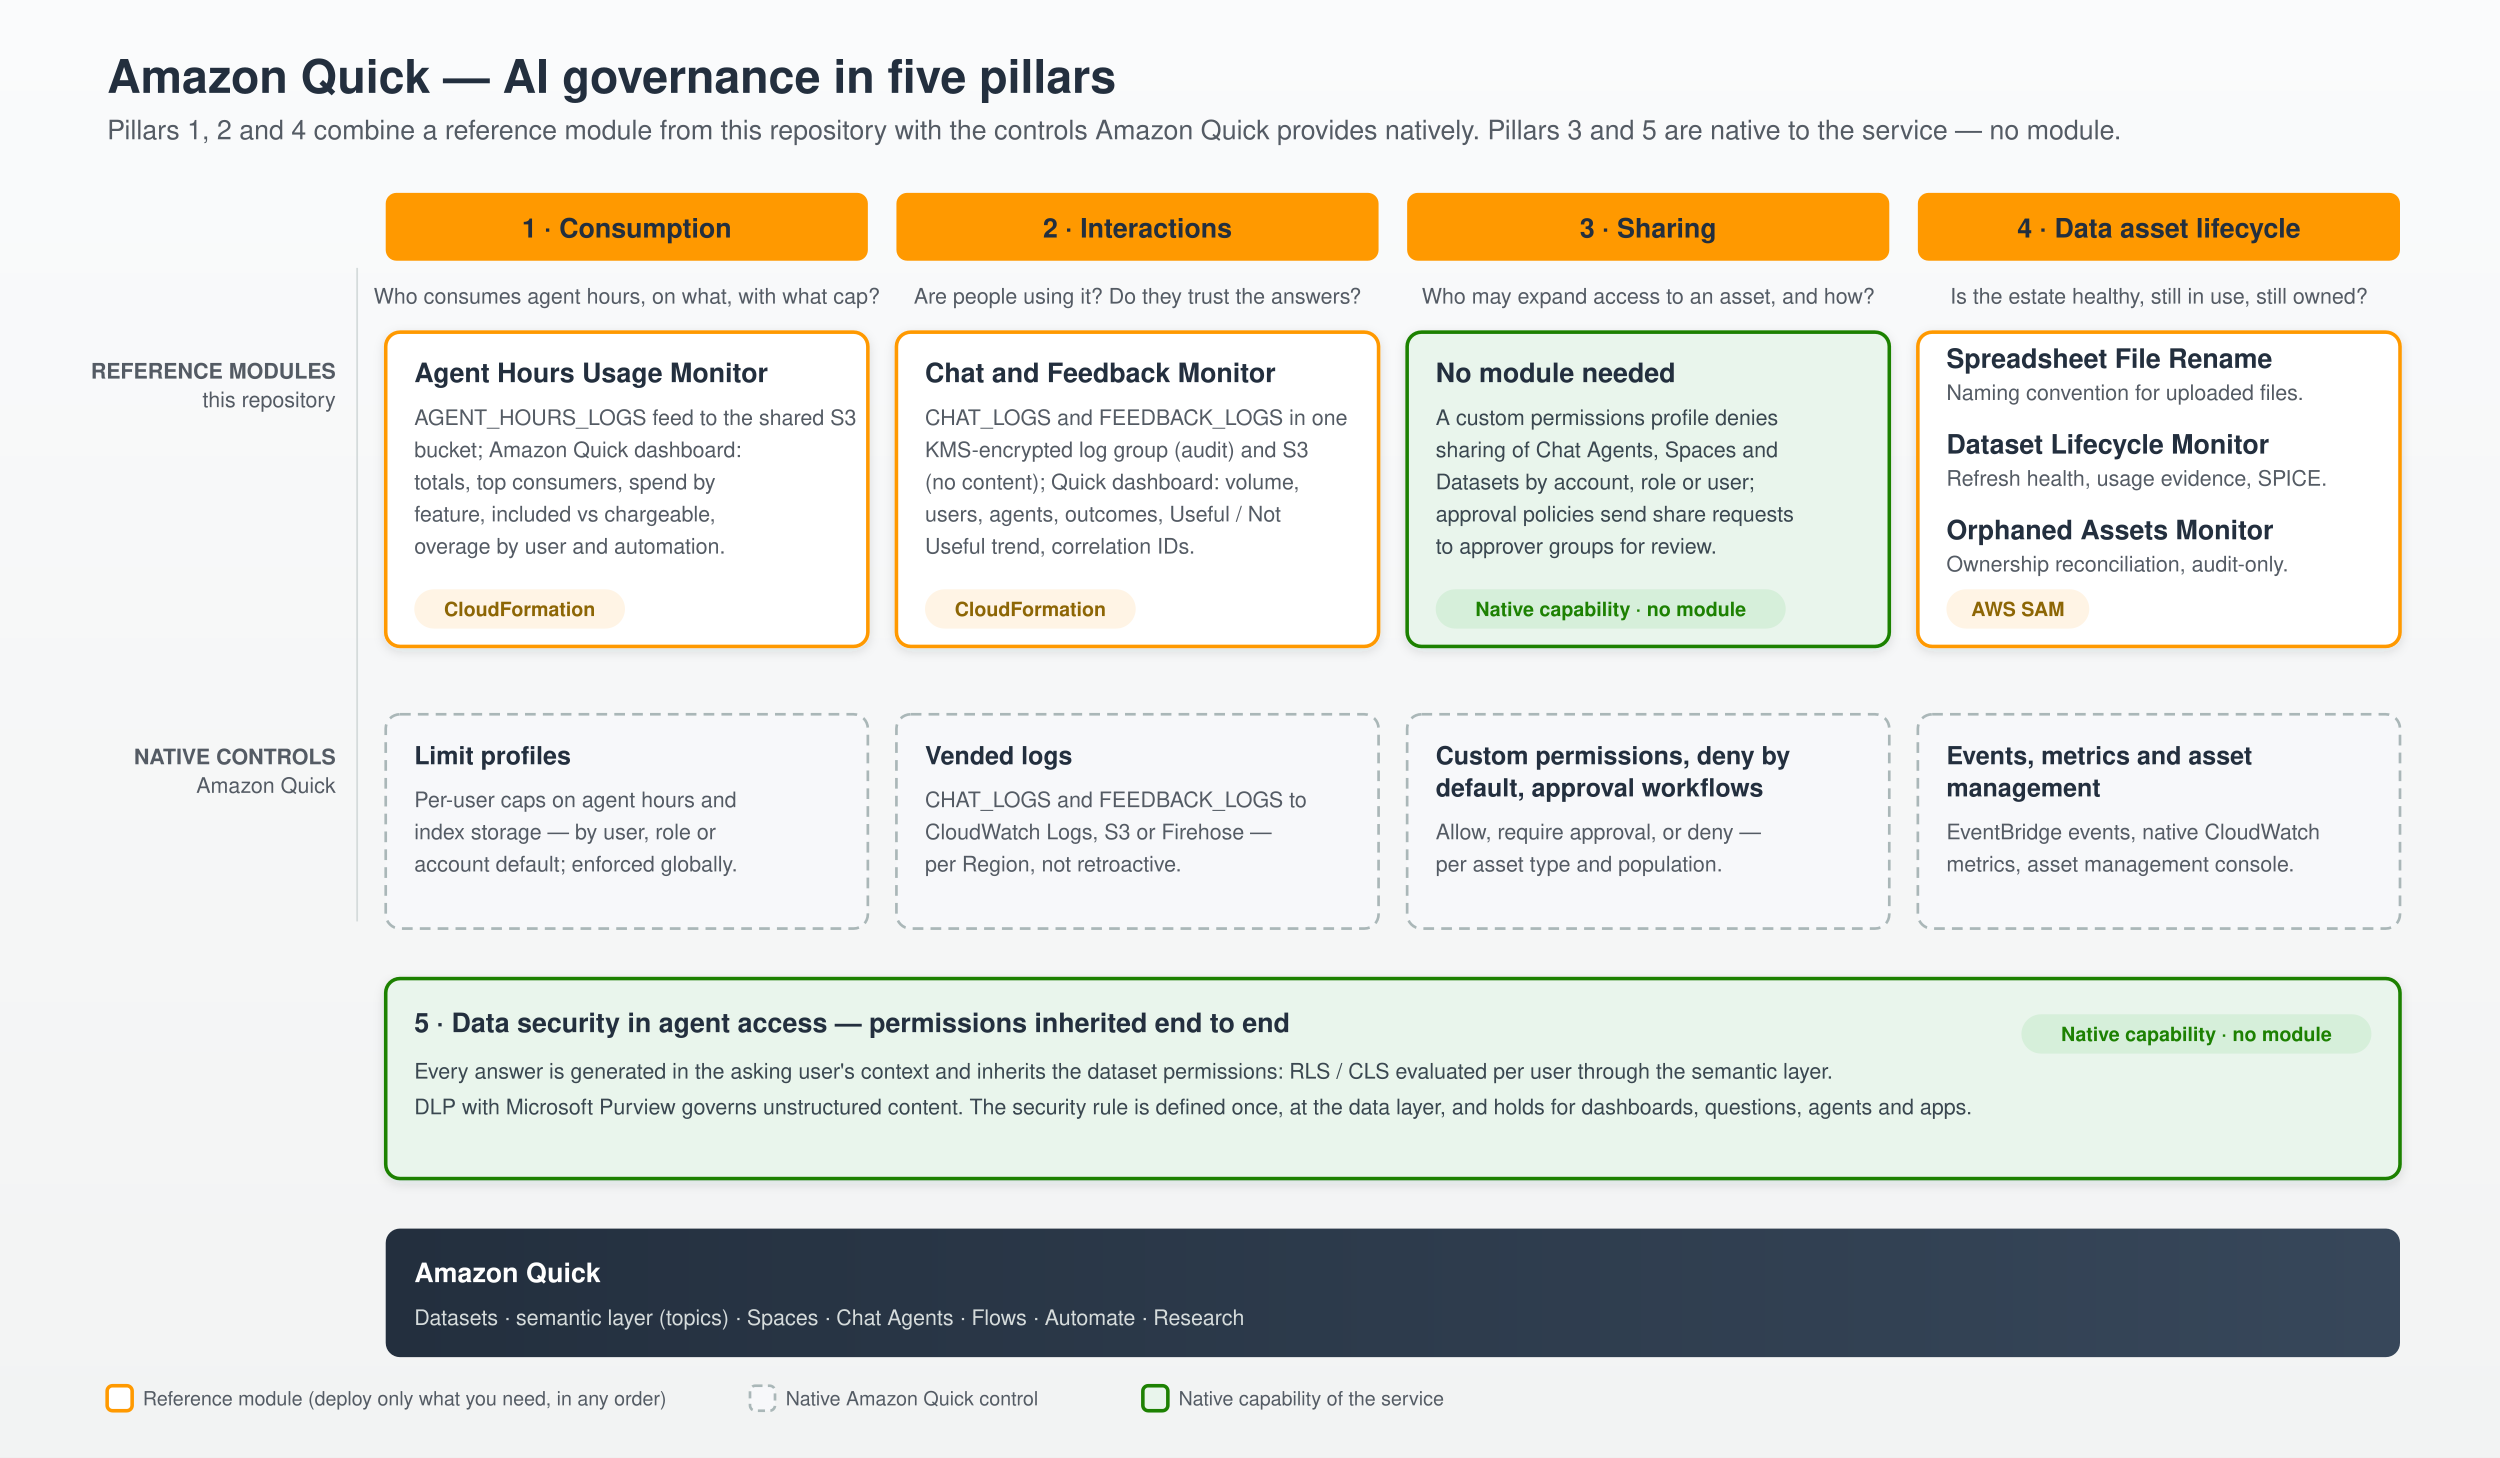
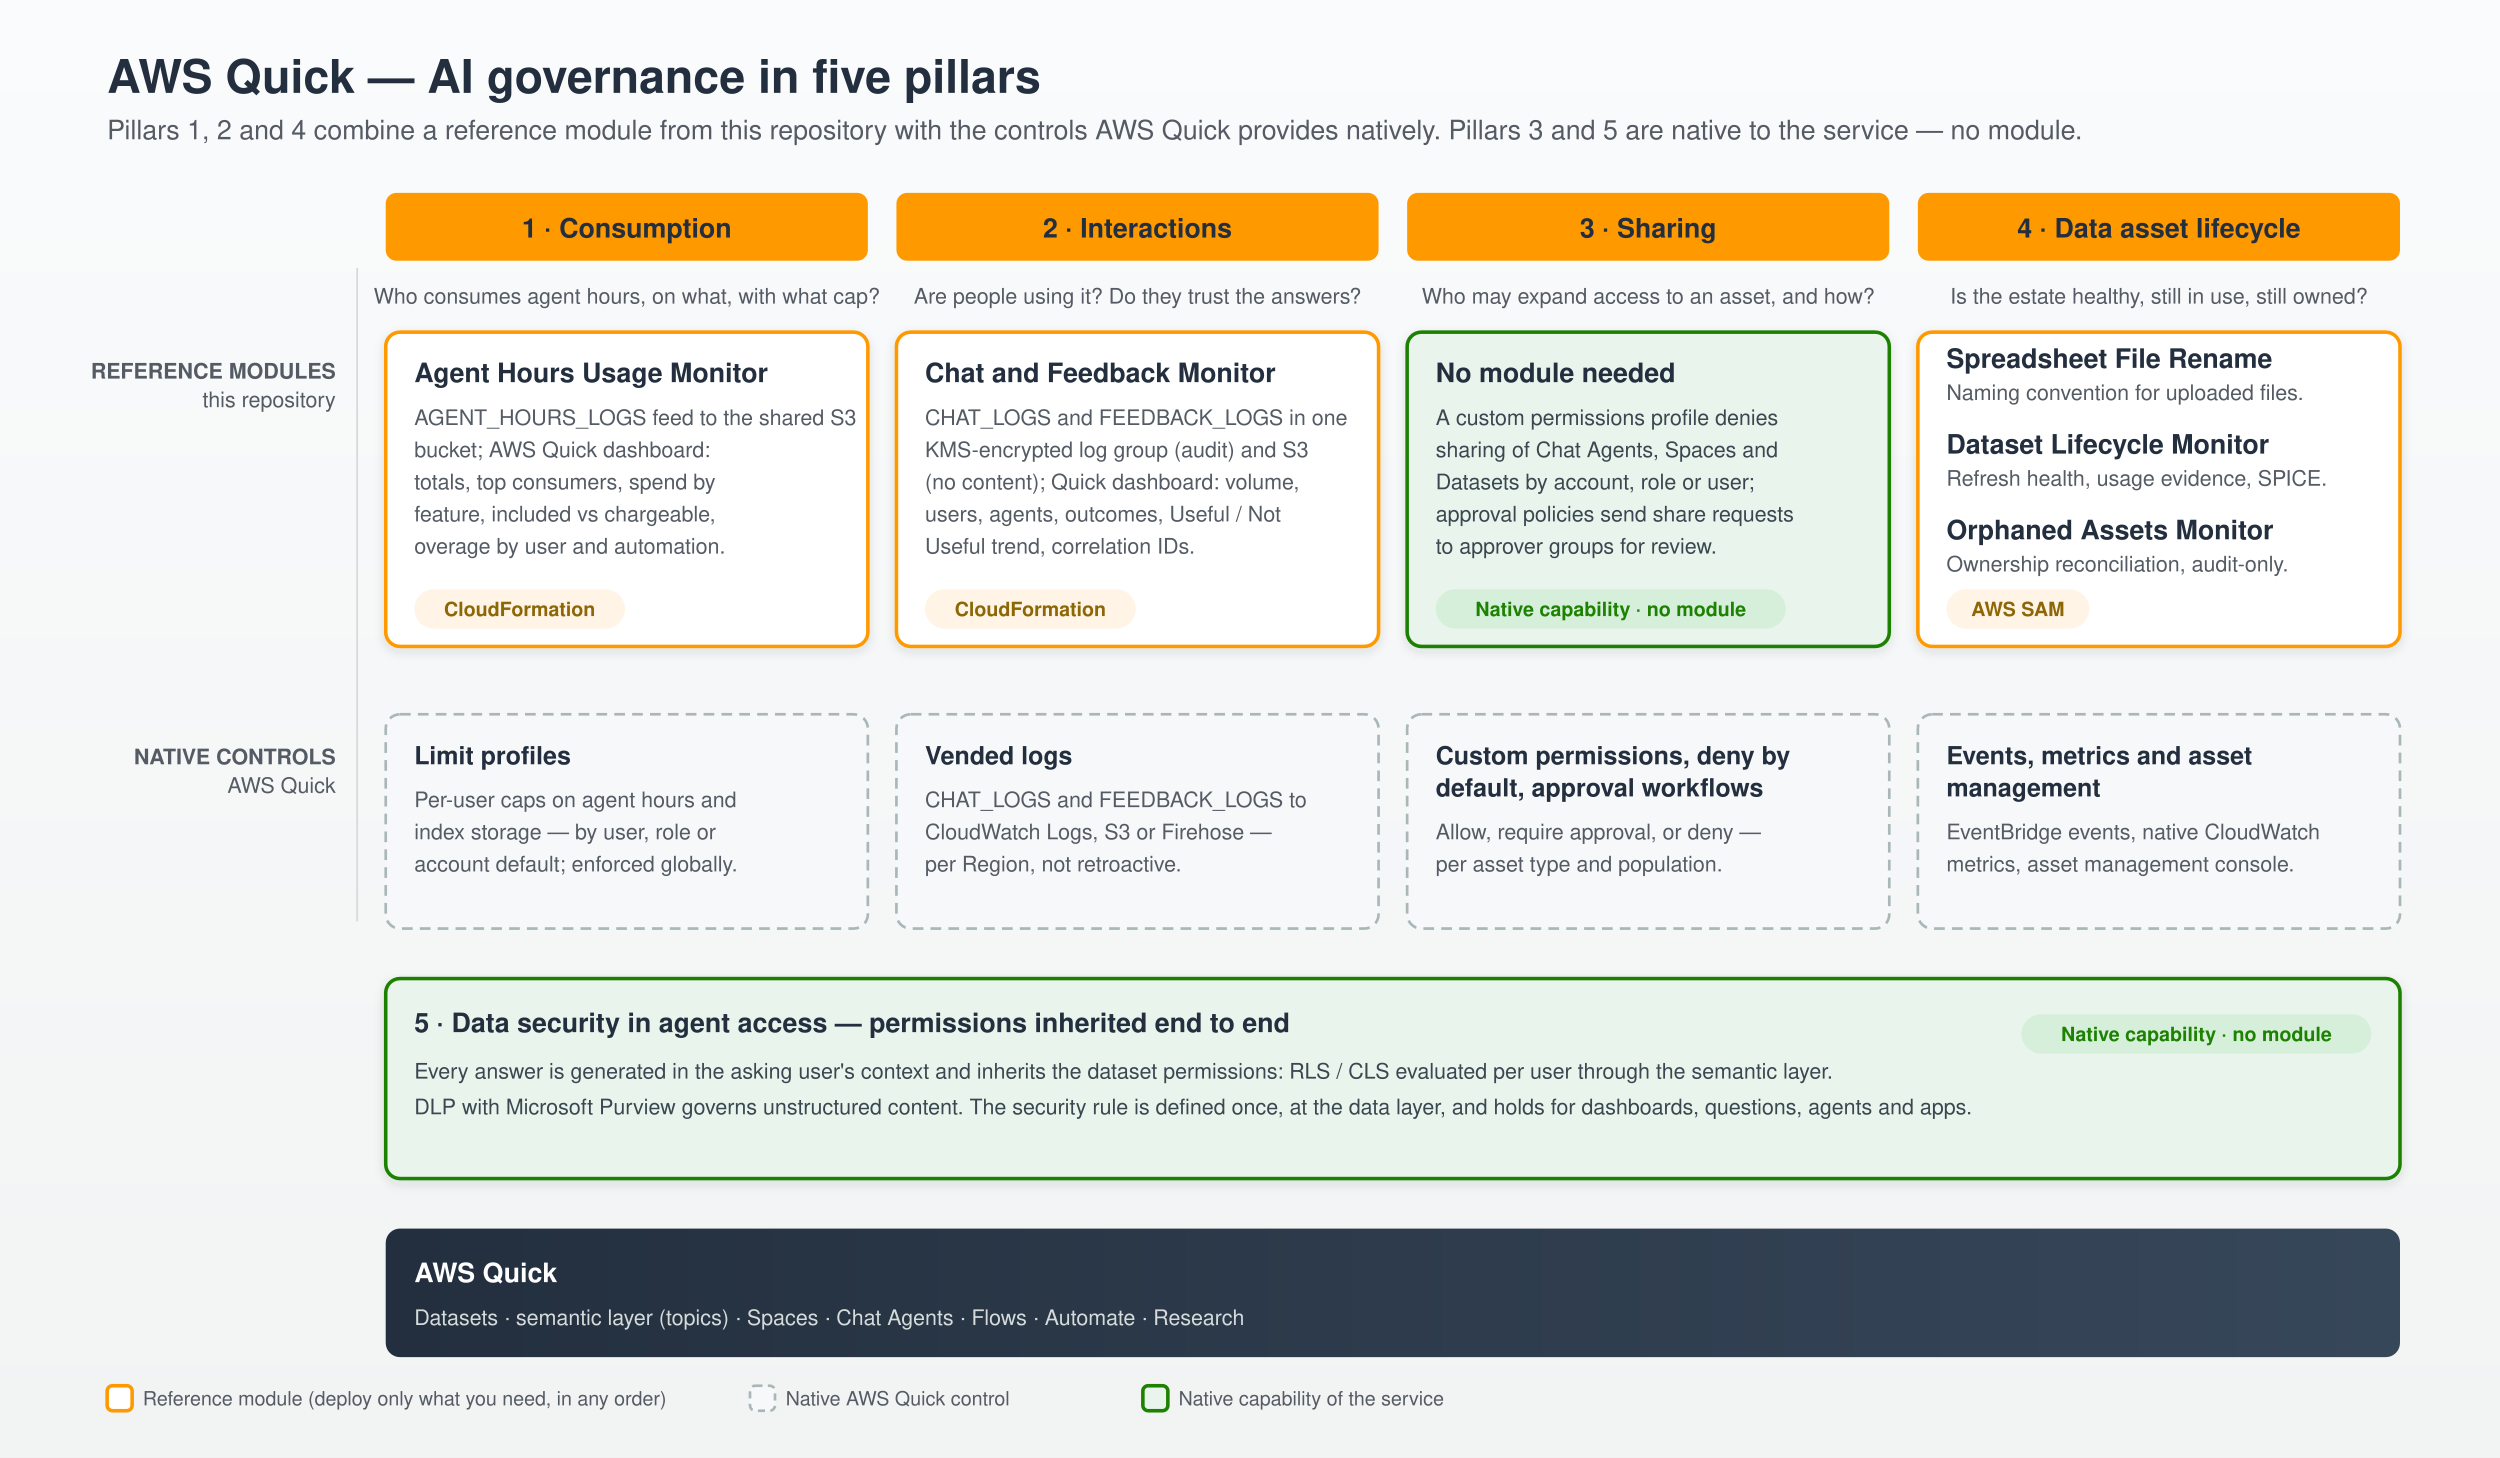
<svg xmlns="http://www.w3.org/2000/svg" width="1400" height="816" viewBox="0 0 1400 816" font-family="-apple-system, BlinkMacSystemFont, 'Segoe UI', Helvetica, Arial, sans-serif">
  <defs>
    <linearGradient id="bg" x1="0" y1="0" x2="0" y2="1">
      <stop offset="0" stop-color="#FAFBFC" />
      <stop offset="1" stop-color="#F2F3F3" />
    </linearGradient>
    <linearGradient id="quick" x1="0" y1="0" x2="1" y2="0">
      <stop offset="0" stop-color="#232F3E" />
      <stop offset="1" stop-color="#37475A" />
    </linearGradient>
    <filter id="shadow" x="-4%" y="-4%" width="108%" height="112%">
      <feDropShadow dx="0" dy="2" stdDeviation="3" flood-color="#232F3E" flood-opacity="0.12" />
    </filter>
  </defs>
  <rect width="1400" height="816" fill="url(#bg)" />
-   <text x="60" y="52" font-size="26" font-weight="700" fill="#232F3E">Amazon Quick — AI governance in five pillars</text>
-   <text x="60" y="78" font-size="15" fill="#545B64">Pillars 1, 2 and 4 combine a reference module from this repository with the controls Amazon Quick provides natively. Pillars 3 and 5 are native to the service — no module.</text>
+   <text x="60" y="52" font-size="26" font-weight="700" fill="#232F3E">AWS Quick — AI governance in five pillars</text>
+   <text x="60" y="78" font-size="15" fill="#545B64">Pillars 1, 2 and 4 combine a reference module from this repository with the controls AWS Quick provides natively. Pillars 3 and 5 are native to the service — no module.</text>
  <g font-size="12" font-weight="600" fill="#545B64" text-anchor="end">
    <text x="188" y="212">REFERENCE MODULES</text>
    <text x="188" y="228" font-weight="400">this repository</text>
    <text x="188" y="428">NATIVE CONTROLS</text>
-     <text x="188" y="444" font-weight="400">Amazon Quick</text>
+     <text x="188" y="444" font-weight="400">AWS Quick</text>
  </g>
  <line x1="200" y1="150" x2="200" y2="516" stroke="#D5DBDB" stroke-width="1" />
  <g>
    <rect x="216" y="108" width="270" height="38" rx="6" fill="#FF9900" />
    <text x="351" y="133" font-size="15" font-weight="700" fill="#232F3E" text-anchor="middle">1 · Consumption</text>
    <text x="351" y="170" font-size="12" fill="#545B64" text-anchor="middle">Who consumes agent hours, on what, with what cap?</text>
    <rect x="216" y="186" width="270" height="176" rx="8" fill="#FFFFFF" stroke="#FF9900" stroke-width="2" filter="url(#shadow)" />
    <text x="232" y="214" font-size="15" font-weight="700" fill="#232F3E">Agent Hours Usage Monitor</text>
    <text x="232" y="238" font-size="12" fill="#545B64">AGENT_HOURS_LOGS feed to the shared S3</text>
-     <text x="232" y="256" font-size="12" fill="#545B64">bucket; Amazon Quick dashboard:</text>
+     <text x="232" y="256" font-size="12" fill="#545B64">bucket; AWS Quick dashboard:</text>
    <text x="232" y="274" font-size="12" fill="#545B64">totals, top consumers, spend by</text>
    <text x="232" y="292" font-size="12" fill="#545B64">feature, included vs chargeable,</text>
    <text x="232" y="310" font-size="12" fill="#545B64">overage by user and automation.</text>
    <rect x="232" y="330" width="118" height="22" rx="11" fill="#FFF4E5" />
    <text x="291" y="345" font-size="11" font-weight="600" fill="#8D6605" text-anchor="middle">CloudFormation</text>
    <rect x="216" y="400" width="270" height="120" rx="8" fill="#F7F8FA" stroke="#AAB7B8" stroke-width="1.5" stroke-dasharray="6 4" />
    <text x="232" y="428" font-size="14" font-weight="700" fill="#232F3E">Limit profiles</text>
    <text x="232" y="452" font-size="12" fill="#545B64">Per-user caps on agent hours and</text>
    <text x="232" y="470" font-size="12" fill="#545B64">index storage — by user, role or</text>
    <text x="232" y="488" font-size="12" fill="#545B64">account default; enforced globally.</text>
  </g>
  <g>
    <rect x="502" y="108" width="270" height="38" rx="6" fill="#FF9900" />
    <text x="637" y="133" font-size="15" font-weight="700" fill="#232F3E" text-anchor="middle">2 · Interactions</text>
    <text x="637" y="170" font-size="12" fill="#545B64" text-anchor="middle">Are people using it? Do they trust the answers?</text>
    <rect x="502" y="186" width="270" height="176" rx="8" fill="#FFFFFF" stroke="#FF9900" stroke-width="2" filter="url(#shadow)" />
    <text x="518" y="214" font-size="15" font-weight="700" fill="#232F3E">Chat and Feedback Monitor</text>
    <text x="518" y="238" font-size="12" fill="#545B64">CHAT_LOGS and FEEDBACK_LOGS in one</text>
    <text x="518" y="256" font-size="12" fill="#545B64">KMS-encrypted log group (audit) and S3</text>
    <text x="518" y="274" font-size="12" fill="#545B64">(no content); Quick dashboard: volume,</text>
    <text x="518" y="292" font-size="12" fill="#545B64">users, agents, outcomes, Useful / Not</text>
    <text x="518" y="310" font-size="12" fill="#545B64">Useful trend, correlation IDs.</text>
    <rect x="518" y="330" width="118" height="22" rx="11" fill="#FFF4E5" />
    <text x="577" y="345" font-size="11" font-weight="600" fill="#8D6605" text-anchor="middle">CloudFormation</text>
    <rect x="502" y="400" width="270" height="120" rx="8" fill="#F7F8FA" stroke="#AAB7B8" stroke-width="1.5" stroke-dasharray="6 4" />
    <text x="518" y="428" font-size="14" font-weight="700" fill="#232F3E">Vended logs</text>
    <text x="518" y="452" font-size="12" fill="#545B64">CHAT_LOGS and FEEDBACK_LOGS to</text>
    <text x="518" y="470" font-size="12" fill="#545B64">CloudWatch Logs, S3 or Firehose —</text>
    <text x="518" y="488" font-size="12" fill="#545B64">per Region, not retroactive.</text>
  </g>
  <g>
    <rect x="788" y="108" width="270" height="38" rx="6" fill="#FF9900" />
    <text x="923" y="133" font-size="15" font-weight="700" fill="#232F3E" text-anchor="middle">3 · Sharing</text>
    <text x="923" y="170" font-size="12" fill="#545B64" text-anchor="middle">Who may expand access to an asset, and how?</text>
    <rect x="788" y="186" width="270" height="176" rx="8" fill="#E9F5EC" stroke="#1D8102" stroke-width="2" filter="url(#shadow)" />
    <text x="804" y="214" font-size="15" font-weight="700" fill="#232F3E">No module needed</text>
    <text x="804" y="238" font-size="12" fill="#3A4750">A custom permissions profile denies</text>
    <text x="804" y="256" font-size="12" fill="#3A4750">sharing of Chat Agents, Spaces and</text>
    <text x="804" y="274" font-size="12" fill="#3A4750">Datasets by account, role or user;</text>
    <text x="804" y="292" font-size="12" fill="#3A4750">approval policies send share requests</text>
    <text x="804" y="310" font-size="12" fill="#3A4750">to approver groups for review.</text>
    <rect x="804" y="330" width="196" height="22" rx="11" fill="#D6EFDA" />
    <text x="902" y="345" font-size="11" font-weight="600" fill="#1D8102" text-anchor="middle">Native capability · no module</text>
    <rect x="788" y="400" width="270" height="120" rx="8" fill="#F7F8FA" stroke="#AAB7B8" stroke-width="1.5" stroke-dasharray="6 4" />
    <text x="804" y="428" font-size="14" font-weight="700" fill="#232F3E">Custom permissions, deny by</text>
    <text x="804" y="446" font-size="14" font-weight="700" fill="#232F3E">default, approval workflows</text>
    <text x="804" y="470" font-size="12" fill="#545B64">Allow, require approval, or deny —</text>
    <text x="804" y="488" font-size="12" fill="#545B64">per asset type and population.</text>
  </g>
  <g>
    <rect x="1074" y="108" width="270" height="38" rx="6" fill="#FF9900" />
    <text x="1209" y="133" font-size="15" font-weight="700" fill="#232F3E" text-anchor="middle">4 · Data asset lifecycle</text>
    <text x="1209" y="170" font-size="12" fill="#545B64" text-anchor="middle">Is the estate healthy, still in use, still owned?</text>
    <rect x="1074" y="186" width="270" height="176" rx="8" fill="#FFFFFF" stroke="#FF9900" stroke-width="2" filter="url(#shadow)" />
    <text x="1090" y="206" font-size="15" font-weight="700" fill="#232F3E">Spreadsheet File Rename</text>
    <text x="1090" y="224" font-size="12" fill="#545B64">Naming convention for uploaded files.</text>
    <text x="1090" y="254" font-size="15" font-weight="700" fill="#232F3E">Dataset Lifecycle Monitor</text>
    <text x="1090" y="272" font-size="12" fill="#545B64">Refresh health, usage evidence, SPICE.</text>
    <text x="1090" y="302" font-size="15" font-weight="700" fill="#232F3E">Orphaned Assets Monitor</text>
    <text x="1090" y="320" font-size="12" fill="#545B64">Ownership reconciliation, audit-only.</text>
    <rect x="1090" y="330" width="80" height="22" rx="11" fill="#FFF4E5" />
    <text x="1130" y="345" font-size="11" font-weight="600" fill="#8D6605" text-anchor="middle">AWS SAM</text>
    <rect x="1074" y="400" width="270" height="120" rx="8" fill="#F7F8FA" stroke="#AAB7B8" stroke-width="1.5" stroke-dasharray="6 4" />
    <text x="1090" y="428" font-size="14" font-weight="700" fill="#232F3E">Events, metrics and asset</text>
    <text x="1090" y="446" font-size="14" font-weight="700" fill="#232F3E">management</text>
    <text x="1090" y="470" font-size="12" fill="#545B64">EventBridge events, native CloudWatch</text>
    <text x="1090" y="488" font-size="12" fill="#545B64">metrics, asset management console.</text>
  </g>
  <g>
    <rect x="216" y="548" width="1128" height="112" rx="8" fill="#E9F5EC" stroke="#1D8102" stroke-width="2" filter="url(#shadow)" />
    <text x="232" y="578" font-size="15" font-weight="700" fill="#232F3E">5 · Data security in agent access — permissions inherited end to end</text>
    <text x="232" y="604" font-size="12" fill="#3A4750">Every answer is generated in the asking user's context and inherits the dataset permissions: RLS / CLS evaluated per user through the semantic layer.</text>
    <text x="232" y="624" font-size="12" fill="#3A4750">DLP with Microsoft Purview governs unstructured content. The security rule is defined once, at the data layer, and holds for dashboards, questions, agents and apps.</text>
    <rect x="1132" y="568" width="196" height="22" rx="11" fill="#D6EFDA" />
    <text x="1230" y="583" font-size="11" font-weight="600" fill="#1D8102" text-anchor="middle">Native capability · no module</text>
  </g>
  <g>
    <rect x="216" y="688" width="1128" height="72" rx="8" fill="url(#quick)" />
-     <text x="232" y="718" font-size="15" font-weight="700" fill="#FFFFFF">Amazon Quick</text>
+     <text x="232" y="718" font-size="15" font-weight="700" fill="#FFFFFF">AWS Quick</text>
    <text x="232" y="742" font-size="12" fill="#D5DBDB">Datasets · semantic layer (topics) · Spaces · Chat Agents · Flows · Automate · Research</text>
  </g>
  <g font-size="11" fill="#545B64">
    <rect x="60" y="776" width="14" height="14" rx="3" fill="#FFFFFF" stroke="#FF9900" stroke-width="2" />
    <text x="80" y="787">Reference module (deploy only what you need, in any order)</text>
    <rect x="420" y="776" width="14" height="14" rx="3" fill="#F7F8FA" stroke="#AAB7B8" stroke-width="1.5" stroke-dasharray="4 3" />
-     <text x="440" y="787">Native Amazon Quick control</text>
+     <text x="440" y="787">Native AWS Quick control</text>
    <rect x="640" y="776" width="14" height="14" rx="3" fill="#E9F5EC" stroke="#1D8102" stroke-width="2" />
    <text x="660" y="787">Native capability of the service</text>
  </g>
</svg>
